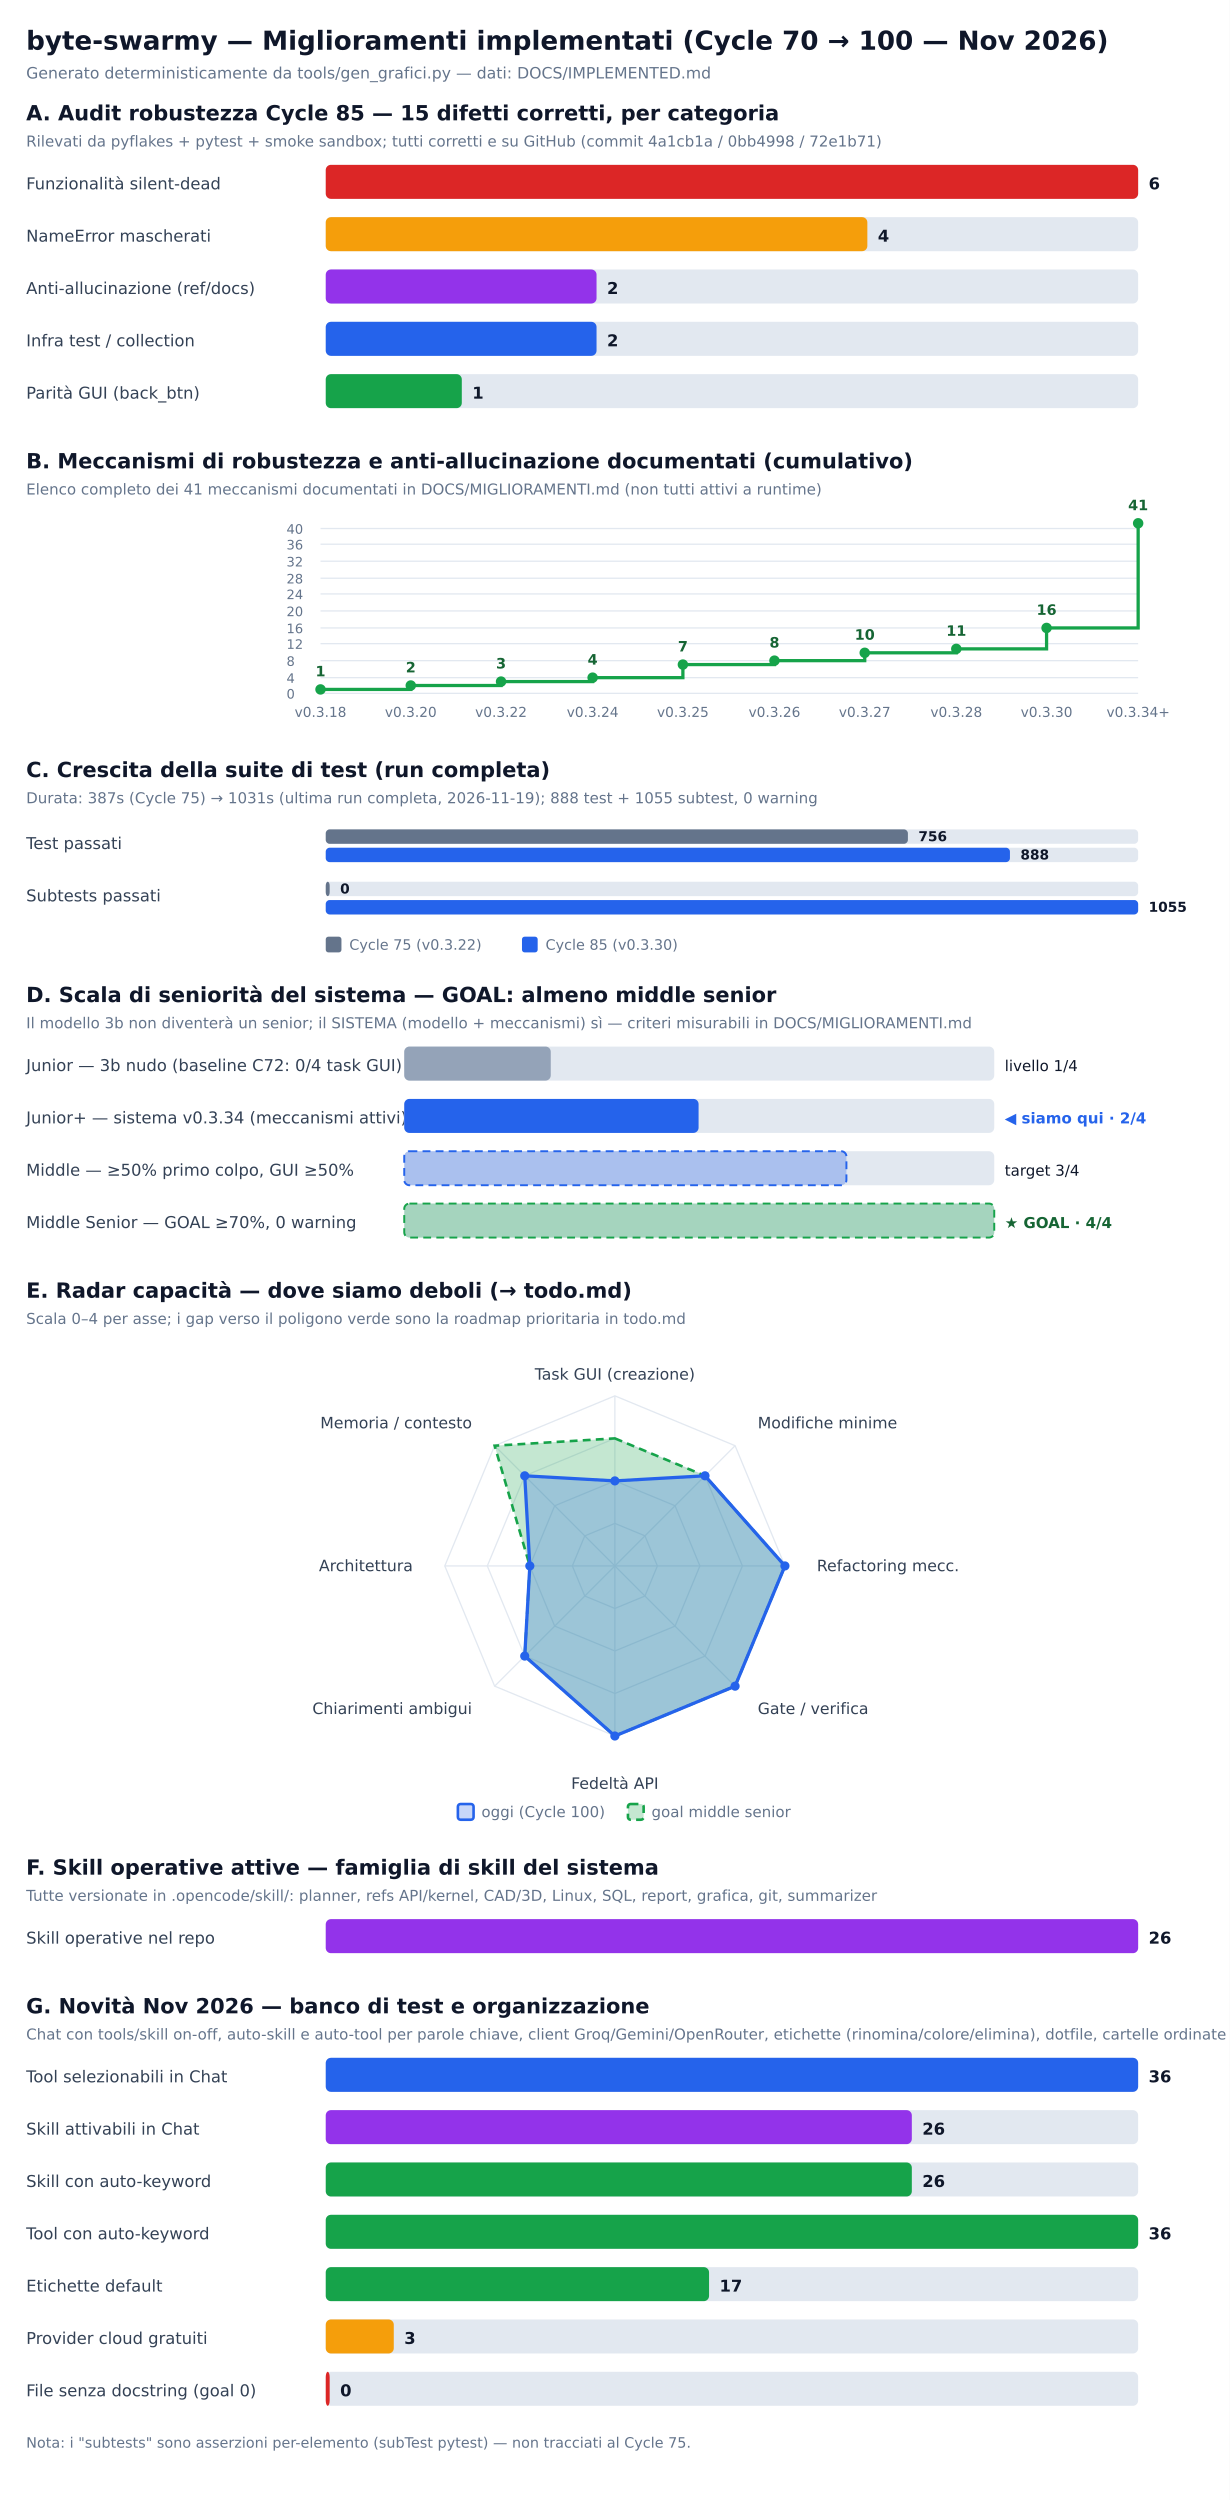
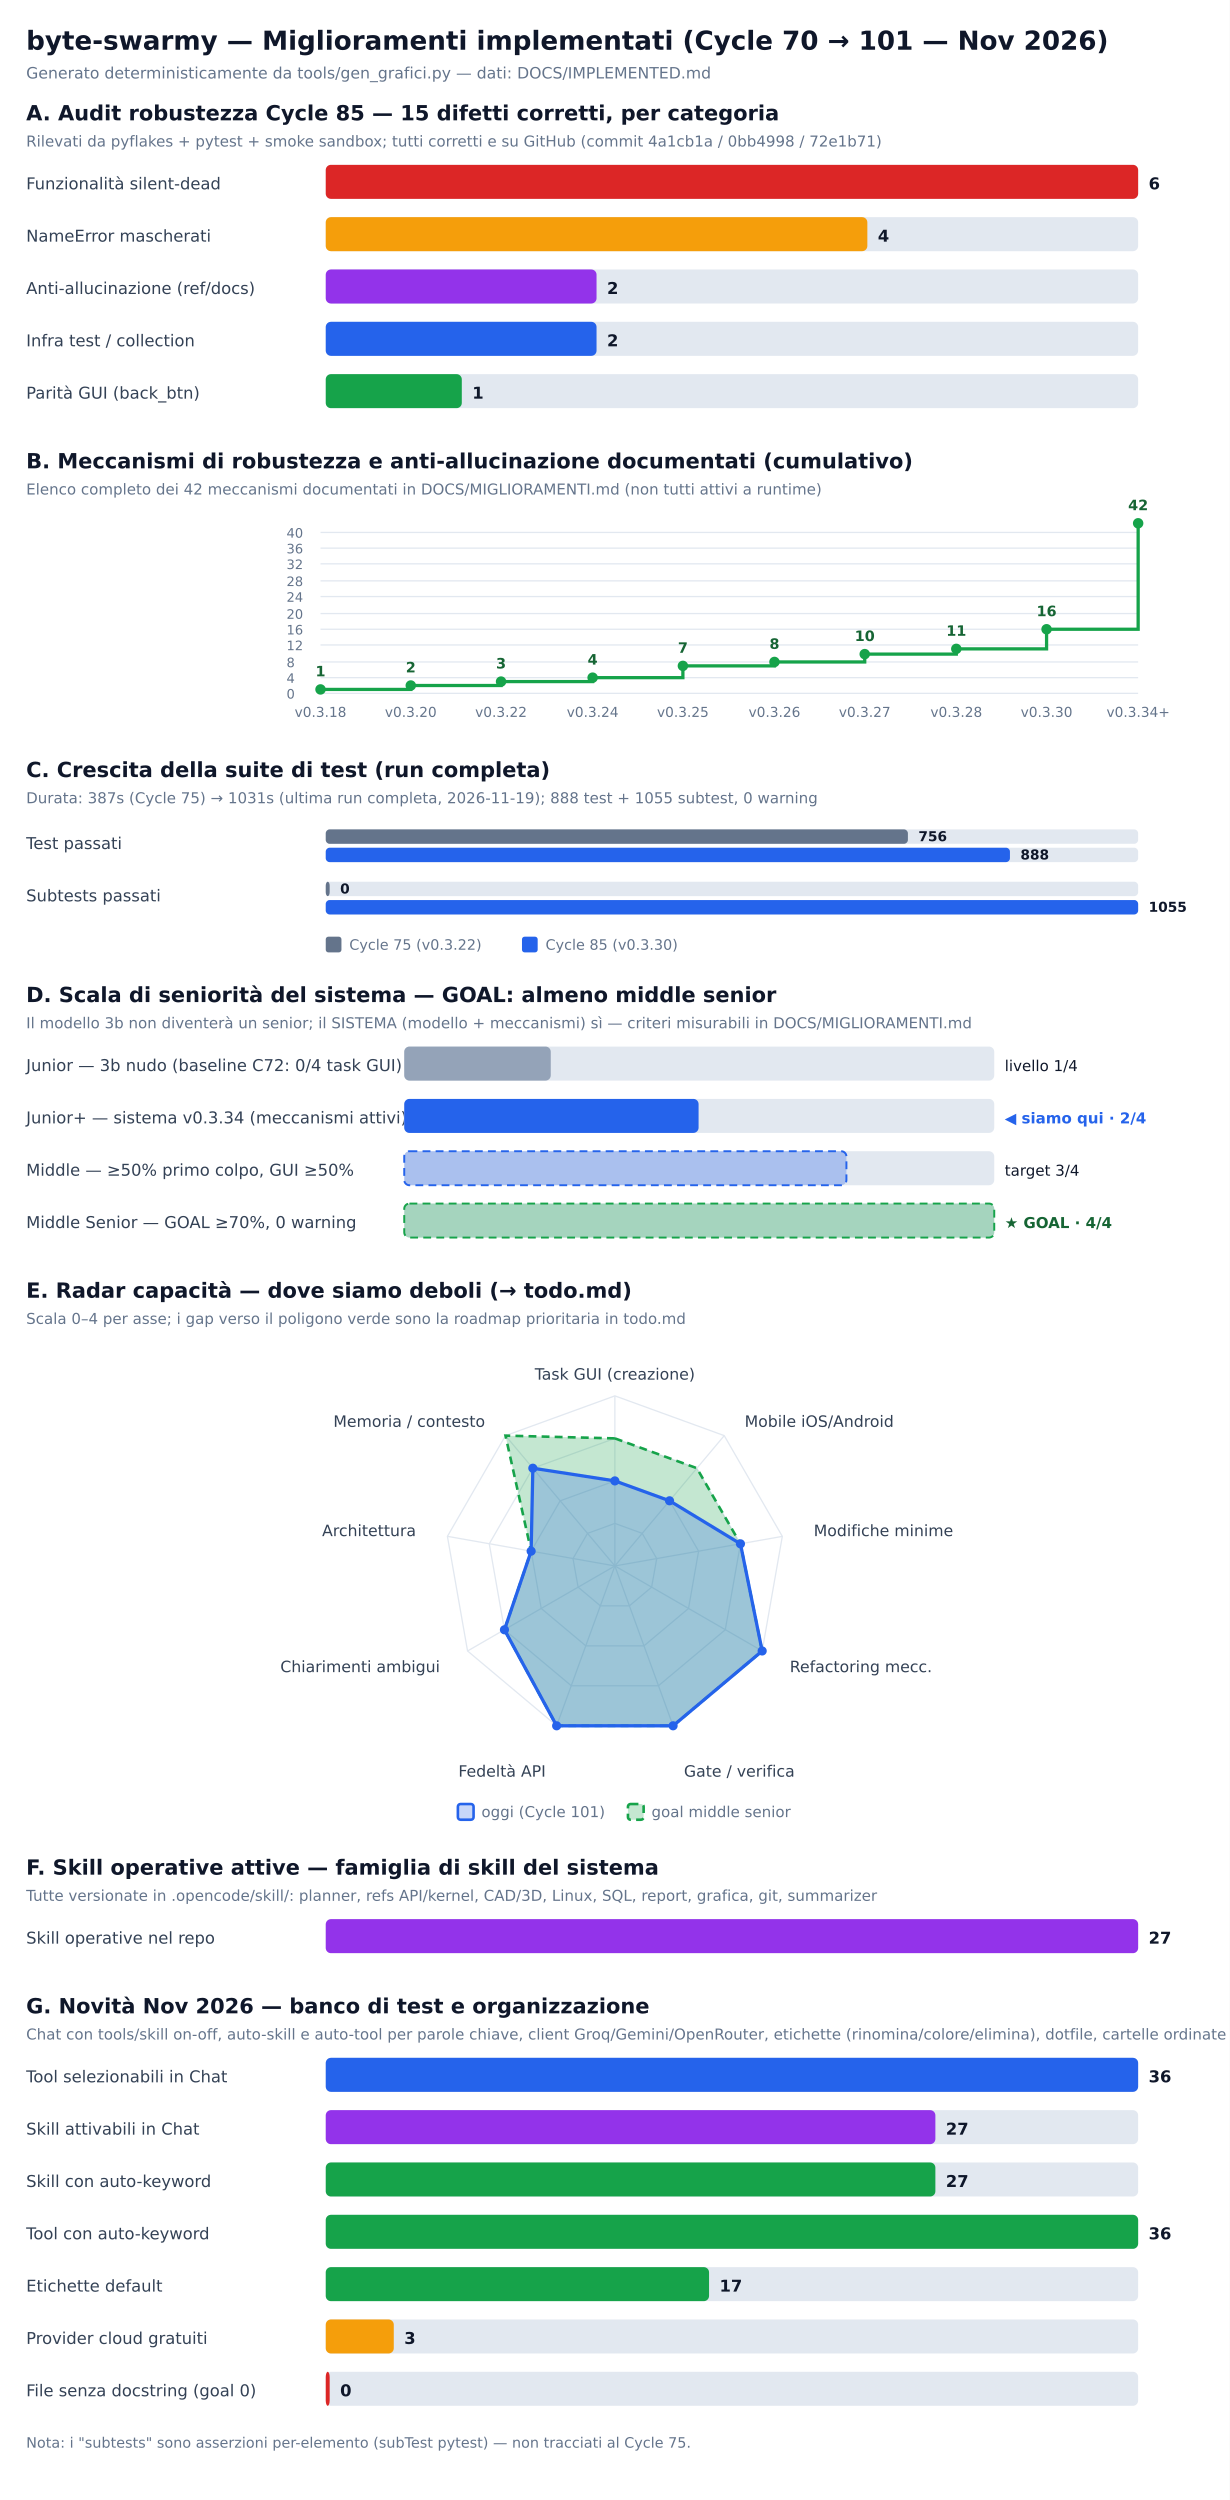
<svg xmlns="http://www.w3.org/2000/svg" width="940" height="1911" viewBox="0 0 940 1911">
  <rect width="940" height="1911" fill="#ffffff" />
-   <text x="20" y="38" font-family="DejaVu Sans, sans-serif" font-size="20" font-weight="bold" fill="#0f172a">byte-swarmy — Miglioramenti implementati (Cycle 70 → 100 — Nov 2026)</text>
+   <text x="20" y="38" font-family="DejaVu Sans, sans-serif" font-size="20" font-weight="bold" fill="#0f172a">byte-swarmy — Miglioramenti implementati (Cycle 70 → 101 — Nov 2026)</text>
  <text x="20" y="60" font-family="DejaVu Sans, sans-serif" font-size="12" fill="#64748b">Generato deterministicamente da tools/gen_grafici.py — dati: DOCS/IMPLEMENTED.md</text>
  <text x="20" y="92" font-family="DejaVu Sans, sans-serif" font-size="16" font-weight="bold" fill="#0f172a">A. Audit robustezza Cycle 85 — 15 difetti corretti, per categoria</text>
  <text x="20" y="112" font-family="DejaVu Sans, sans-serif" font-size="11.5" fill="#64748b">Rilevati da pyflakes + pytest + smoke sandbox; tutti corretti e su GitHub (commit 4a1cb1a / 0bb4998 / 72e1b71)</text>
  <text x="20" y="144.72" font-family="DejaVu Sans, sans-serif" font-size="12.5" fill="#334155">Funzionalità silent-dead</text>
  <rect x="249" y="126" width="621" height="26" rx="4" fill="#e2e8f0" />
  <rect x="249" y="126" width="621" height="26" rx="4" fill="#dc2626" />
  <text x="878" y="144.72" font-family="DejaVu Sans, sans-serif" font-size="12.5" font-weight="bold" fill="#0f172a">6</text>
  <text x="20" y="184.72" font-family="DejaVu Sans, sans-serif" font-size="12.5" fill="#334155">NameError mascherati</text>
  <rect x="249" y="166" width="621" height="26" rx="4" fill="#e2e8f0" />
  <rect x="249" y="166" width="414" height="26" rx="4" fill="#f59e0b" />
  <text x="671" y="184.72" font-family="DejaVu Sans, sans-serif" font-size="12.5" font-weight="bold" fill="#0f172a">4</text>
  <text x="20" y="224.72" font-family="DejaVu Sans, sans-serif" font-size="12.5" fill="#334155">Anti-allucinazione (ref/docs)</text>
  <rect x="249" y="206" width="621" height="26" rx="4" fill="#e2e8f0" />
  <rect x="249" y="206" width="207" height="26" rx="4" fill="#9333ea" />
  <text x="464" y="224.72" font-family="DejaVu Sans, sans-serif" font-size="12.5" font-weight="bold" fill="#0f172a">2</text>
  <text x="20" y="264.72" font-family="DejaVu Sans, sans-serif" font-size="12.5" fill="#334155">Infra test / collection</text>
  <rect x="249" y="246" width="621" height="26" rx="4" fill="#e2e8f0" />
  <rect x="249" y="246" width="207" height="26" rx="4" fill="#2563eb" />
  <text x="464" y="264.72" font-family="DejaVu Sans, sans-serif" font-size="12.5" font-weight="bold" fill="#0f172a">2</text>
  <text x="20" y="304.72" font-family="DejaVu Sans, sans-serif" font-size="12.5" fill="#334155">Parità GUI (back_btn)</text>
  <rect x="249" y="286" width="621" height="26" rx="4" fill="#e2e8f0" />
  <rect x="249" y="286" width="104" height="26" rx="4" fill="#16a34a" />
  <text x="361" y="304.72" font-family="DejaVu Sans, sans-serif" font-size="12.5" font-weight="bold" fill="#0f172a">1</text>
  <text x="20" y="358" font-family="DejaVu Sans, sans-serif" font-size="16" font-weight="bold" fill="#0f172a">B. Meccanismi di robustezza e anti-allucinazione documentati (cumulativo)</text>
-   <text x="20" y="378" font-family="DejaVu Sans, sans-serif" font-size="11.5" fill="#64748b">Elenco completo dei 41 meccanismi documentati in DOCS/MIGLIORAMENTI.md (non tutti attivi a runtime)</text>
+   <text x="20" y="378" font-family="DejaVu Sans, sans-serif" font-size="11.5" fill="#64748b">Elenco completo dei 42 meccanismi documentati in DOCS/MIGLIORAMENTI.md (non tutti attivi a runtime)</text>
  <line x1="245" y1="530" x2="870" y2="530" stroke="#e2e8f0" stroke-width="1" />
  <text x="219" y="534" font-family="DejaVu Sans, sans-serif" font-size="10" fill="#64748b">0</text>
  <line x1="245" y1="518" x2="870" y2="518" stroke="#e2e8f0" stroke-width="1" />
  <text x="219" y="522" font-family="DejaVu Sans, sans-serif" font-size="10" fill="#64748b">4</text>
-   <line x1="245" y1="505" x2="870" y2="505" stroke="#e2e8f0" stroke-width="1" />
-   <text x="219" y="509" font-family="DejaVu Sans, sans-serif" font-size="10" fill="#64748b">8</text>
-   <line x1="245" y1="492" x2="870" y2="492" stroke="#e2e8f0" stroke-width="1" />
-   <text x="219" y="496" font-family="DejaVu Sans, sans-serif" font-size="10" fill="#64748b">12</text>
-   <line x1="245" y1="480" x2="870" y2="480" stroke="#e2e8f0" stroke-width="1" />
-   <text x="219" y="484" font-family="DejaVu Sans, sans-serif" font-size="10" fill="#64748b">16</text>
-   <line x1="245" y1="467" x2="870" y2="467" stroke="#e2e8f0" stroke-width="1" />
-   <text x="219" y="471" font-family="DejaVu Sans, sans-serif" font-size="10" fill="#64748b">20</text>
-   <line x1="245" y1="454" x2="870" y2="454" stroke="#e2e8f0" stroke-width="1" />
-   <text x="219" y="458" font-family="DejaVu Sans, sans-serif" font-size="10" fill="#64748b">24</text>
-   <line x1="245" y1="442" x2="870" y2="442" stroke="#e2e8f0" stroke-width="1" />
-   <text x="219" y="446" font-family="DejaVu Sans, sans-serif" font-size="10" fill="#64748b">28</text>
-   <line x1="245" y1="429" x2="870" y2="429" stroke="#e2e8f0" stroke-width="1" />
-   <text x="219" y="433" font-family="DejaVu Sans, sans-serif" font-size="10" fill="#64748b">32</text>
-   <line x1="245" y1="416" x2="870" y2="416" stroke="#e2e8f0" stroke-width="1" />
-   <text x="219" y="420" font-family="DejaVu Sans, sans-serif" font-size="10" fill="#64748b">36</text>
-   <line x1="245" y1="404" x2="870" y2="404" stroke="#e2e8f0" stroke-width="1" />
-   <text x="219" y="408" font-family="DejaVu Sans, sans-serif" font-size="10" fill="#64748b">40</text>
-   <path d="M 245 527 L 314 527 L 314 524 L 383 524 L 383 521 L 453 521 L 453 518 L 522 518 L 522 508 L 592 508 L 592 505 L 661 505 L 661 499 L 731 499 L 731 496 L 800 496 L 800 480 L 870 480 L 870 400" fill="none" stroke="#16a34a" stroke-width="2.5" />
+   <line x1="245" y1="506" x2="870" y2="506" stroke="#e2e8f0" stroke-width="1" />
+   <text x="219" y="510" font-family="DejaVu Sans, sans-serif" font-size="10" fill="#64748b">8</text>
+   <line x1="245" y1="493" x2="870" y2="493" stroke="#e2e8f0" stroke-width="1" />
+   <text x="219" y="497" font-family="DejaVu Sans, sans-serif" font-size="10" fill="#64748b">12</text>
+   <line x1="245" y1="481" x2="870" y2="481" stroke="#e2e8f0" stroke-width="1" />
+   <text x="219" y="485" font-family="DejaVu Sans, sans-serif" font-size="10" fill="#64748b">16</text>
+   <line x1="245" y1="469" x2="870" y2="469" stroke="#e2e8f0" stroke-width="1" />
+   <text x="219" y="473" font-family="DejaVu Sans, sans-serif" font-size="10" fill="#64748b">20</text>
+   <line x1="245" y1="456" x2="870" y2="456" stroke="#e2e8f0" stroke-width="1" />
+   <text x="219" y="460" font-family="DejaVu Sans, sans-serif" font-size="10" fill="#64748b">24</text>
+   <line x1="245" y1="444" x2="870" y2="444" stroke="#e2e8f0" stroke-width="1" />
+   <text x="219" y="448" font-family="DejaVu Sans, sans-serif" font-size="10" fill="#64748b">28</text>
+   <line x1="245" y1="431" x2="870" y2="431" stroke="#e2e8f0" stroke-width="1" />
+   <text x="219" y="435" font-family="DejaVu Sans, sans-serif" font-size="10" fill="#64748b">32</text>
+   <line x1="245" y1="419" x2="870" y2="419" stroke="#e2e8f0" stroke-width="1" />
+   <text x="219" y="423" font-family="DejaVu Sans, sans-serif" font-size="10" fill="#64748b">36</text>
+   <line x1="245" y1="407" x2="870" y2="407" stroke="#e2e8f0" stroke-width="1" />
+   <text x="219" y="411" font-family="DejaVu Sans, sans-serif" font-size="10" fill="#64748b">40</text>
+   <path d="M 245 527 L 314 527 L 314 524 L 383 524 L 383 521 L 453 521 L 453 518 L 522 518 L 522 509 L 592 509 L 592 506 L 661 506 L 661 500 L 731 500 L 731 496 L 800 496 L 800 481 L 870 481 L 870 400" fill="none" stroke="#16a34a" stroke-width="2.5" />
  <circle cx="245" cy="527" r="4" fill="#16a34a" />
  <text x="245" y="517" font-family="DejaVu Sans, sans-serif" font-size="11" font-weight="bold" fill="#166534" text-anchor="middle">1</text>
  <text x="245" y="548" font-family="DejaVu Sans, sans-serif" font-size="10.5" fill="#64748b" text-anchor="middle">v0.3.18</text>
  <circle cx="314" cy="524" r="4" fill="#16a34a" />
  <text x="314" y="514" font-family="DejaVu Sans, sans-serif" font-size="11" font-weight="bold" fill="#166534" text-anchor="middle">2</text>
  <text x="314" y="548" font-family="DejaVu Sans, sans-serif" font-size="10.5" fill="#64748b" text-anchor="middle">v0.3.20</text>
  <circle cx="383" cy="521" r="4" fill="#16a34a" />
  <text x="383" y="511" font-family="DejaVu Sans, sans-serif" font-size="11" font-weight="bold" fill="#166534" text-anchor="middle">3</text>
  <text x="383" y="548" font-family="DejaVu Sans, sans-serif" font-size="10.5" fill="#64748b" text-anchor="middle">v0.3.22</text>
  <circle cx="453" cy="518" r="4" fill="#16a34a" />
  <text x="453" y="508" font-family="DejaVu Sans, sans-serif" font-size="11" font-weight="bold" fill="#166534" text-anchor="middle">4</text>
  <text x="453" y="548" font-family="DejaVu Sans, sans-serif" font-size="10.5" fill="#64748b" text-anchor="middle">v0.3.24</text>
-   <circle cx="522" cy="508" r="4" fill="#16a34a" />
-   <text x="522" y="498" font-family="DejaVu Sans, sans-serif" font-size="11" font-weight="bold" fill="#166534" text-anchor="middle">7</text>
+   <circle cx="522" cy="509" r="4" fill="#16a34a" />
+   <text x="522" y="499" font-family="DejaVu Sans, sans-serif" font-size="11" font-weight="bold" fill="#166534" text-anchor="middle">7</text>
  <text x="522" y="548" font-family="DejaVu Sans, sans-serif" font-size="10.5" fill="#64748b" text-anchor="middle">v0.3.25</text>
-   <circle cx="592" cy="505" r="4" fill="#16a34a" />
-   <text x="592" y="495" font-family="DejaVu Sans, sans-serif" font-size="11" font-weight="bold" fill="#166534" text-anchor="middle">8</text>
+   <circle cx="592" cy="506" r="4" fill="#16a34a" />
+   <text x="592" y="496" font-family="DejaVu Sans, sans-serif" font-size="11" font-weight="bold" fill="#166534" text-anchor="middle">8</text>
  <text x="592" y="548" font-family="DejaVu Sans, sans-serif" font-size="10.5" fill="#64748b" text-anchor="middle">v0.3.26</text>
-   <circle cx="661" cy="499" r="4" fill="#16a34a" />
-   <text x="661" y="489" font-family="DejaVu Sans, sans-serif" font-size="11" font-weight="bold" fill="#166534" text-anchor="middle">10</text>
+   <circle cx="661" cy="500" r="4" fill="#16a34a" />
+   <text x="661" y="490" font-family="DejaVu Sans, sans-serif" font-size="11" font-weight="bold" fill="#166534" text-anchor="middle">10</text>
  <text x="661" y="548" font-family="DejaVu Sans, sans-serif" font-size="10.5" fill="#64748b" text-anchor="middle">v0.3.27</text>
  <circle cx="731" cy="496" r="4" fill="#16a34a" />
  <text x="731" y="486" font-family="DejaVu Sans, sans-serif" font-size="11" font-weight="bold" fill="#166534" text-anchor="middle">11</text>
  <text x="731" y="548" font-family="DejaVu Sans, sans-serif" font-size="10.5" fill="#64748b" text-anchor="middle">v0.3.28</text>
-   <circle cx="800" cy="480" r="4" fill="#16a34a" />
-   <text x="800" y="470" font-family="DejaVu Sans, sans-serif" font-size="11" font-weight="bold" fill="#166534" text-anchor="middle">16</text>
+   <circle cx="800" cy="481" r="4" fill="#16a34a" />
+   <text x="800" y="471" font-family="DejaVu Sans, sans-serif" font-size="11" font-weight="bold" fill="#166534" text-anchor="middle">16</text>
  <text x="800" y="548" font-family="DejaVu Sans, sans-serif" font-size="10.5" fill="#64748b" text-anchor="middle">v0.3.30</text>
  <circle cx="870" cy="400" r="4" fill="#16a34a" />
-   <text x="870" y="390" font-family="DejaVu Sans, sans-serif" font-size="11" font-weight="bold" fill="#166534" text-anchor="middle">41</text>
+   <text x="870" y="390" font-family="DejaVu Sans, sans-serif" font-size="11" font-weight="bold" fill="#166534" text-anchor="middle">42</text>
  <text x="870" y="548" font-family="DejaVu Sans, sans-serif" font-size="10.5" fill="#64748b" text-anchor="middle">v0.3.34+</text>
  <text x="20" y="594" font-family="DejaVu Sans, sans-serif" font-size="16" font-weight="bold" fill="#0f172a">C. Crescita della suite di test (run completa)</text>
  <text x="20" y="614" font-family="DejaVu Sans, sans-serif" font-size="11.5" fill="#64748b">Durata: 387s (Cycle 75) → 1031s (ultima run completa, 2026-11-19); 888 test + 1055 subtest, 0 warning</text>
  <text x="20" y="649" font-family="DejaVu Sans, sans-serif" font-size="12.5" fill="#334155">Test passati</text>
  <rect x="249" y="634" width="621" height="11" rx="3" fill="#e2e8f0" />
  <rect x="249" y="634" width="445" height="11" rx="3" fill="#64748b" />
  <text x="702" y="643" font-family="DejaVu Sans, sans-serif" font-size="10.5" font-weight="bold" fill="#0f172a">756</text>
  <rect x="249" y="648" width="621" height="11" rx="3" fill="#e2e8f0" />
  <rect x="249" y="648" width="523" height="11" rx="3" fill="#2563eb" />
  <text x="780" y="657" font-family="DejaVu Sans, sans-serif" font-size="10.5" font-weight="bold" fill="#0f172a">888</text>
  <text x="20" y="689" font-family="DejaVu Sans, sans-serif" font-size="12.5" fill="#334155">Subtests passati</text>
  <rect x="249" y="674" width="621" height="11" rx="3" fill="#e2e8f0" />
  <rect x="249" y="674" width="3" height="11" rx="3" fill="#64748b" />
  <text x="260" y="683" font-family="DejaVu Sans, sans-serif" font-size="10.5" font-weight="bold" fill="#0f172a">0</text>
  <rect x="249" y="688" width="621" height="11" rx="3" fill="#e2e8f0" />
  <rect x="249" y="688" width="621" height="11" rx="3" fill="#2563eb" />
  <text x="878" y="697" font-family="DejaVu Sans, sans-serif" font-size="10.5" font-weight="bold" fill="#0f172a">1055</text>
  <rect x="249" y="716" width="12" height="12" rx="2" fill="#64748b" />
  <text x="267" y="726" font-family="DejaVu Sans, sans-serif" font-size="11" fill="#64748b">Cycle 75 (v0.3.22)</text>
  <rect x="399" y="716" width="12" height="12" rx="2" fill="#2563eb" />
  <text x="417" y="726" font-family="DejaVu Sans, sans-serif" font-size="11" fill="#64748b">Cycle 85 (v0.3.30)</text>
  <text x="20" y="766" font-family="DejaVu Sans, sans-serif" font-size="16" font-weight="bold" fill="#0f172a">D. Scala di seniorità del sistema — GOAL: almeno middle senior</text>
  <text x="20" y="786" font-family="DejaVu Sans, sans-serif" font-size="11.5" fill="#64748b">Il modello 3b non diventerà un senior; il SISTEMA (modello + meccanismi) sì — criteri misurabili in DOCS/MIGLIORAMENTI.md</text>
  <text x="20" y="818.72" font-family="DejaVu Sans, sans-serif" font-size="12.5" fill="#334155">Junior — 3b nudo (baseline C72: 0/4 task GUI)</text>
  <rect x="309" y="800" width="451" height="26" rx="4" fill="#e2e8f0" />
  <rect x="309" y="800" width="112" height="26" rx="4" fill="#94a3b8" fill-opacity="1.0" />
  <text x="768" y="818.72" font-family="DejaVu Sans, sans-serif" font-size="11.5" font-weight="normal" fill="#0f172a">livello 1/4</text>
  <text x="20" y="858.72" font-family="DejaVu Sans, sans-serif" font-size="12.5" fill="#334155">Junior+ — sistema v0.3.34 (meccanismi attivi)</text>
  <rect x="309" y="840" width="451" height="26" rx="4" fill="#e2e8f0" />
  <rect x="309" y="840" width="225" height="26" rx="4" fill="#2563eb" fill-opacity="1.0" />
  <text x="768" y="858.72" font-family="DejaVu Sans, sans-serif" font-size="11.5" font-weight="bold" fill="#2563eb">◀ siamo qui · 2/4</text>
  <text x="20" y="898.72" font-family="DejaVu Sans, sans-serif" font-size="12.5" fill="#334155">Middle — ≥50% primo colpo, GUI ≥50%</text>
  <rect x="309" y="880" width="451" height="26" rx="4" fill="#e2e8f0" />
  <rect x="309" y="880" width="338" height="26" rx="4" fill="#2563eb" fill-opacity="0.30" />
  <rect x="309" y="880" width="338" height="26" rx="4" fill="none" stroke="#2563eb" stroke-width="1.5" stroke-dasharray="6,4" />
  <text x="768" y="898.72" font-family="DejaVu Sans, sans-serif" font-size="11.5" font-weight="normal" fill="#0f172a">target 3/4</text>
  <text x="20" y="938.72" font-family="DejaVu Sans, sans-serif" font-size="12.5" fill="#334155">Middle Senior — GOAL ≥70%, 0 warning</text>
  <rect x="309" y="920" width="451" height="26" rx="4" fill="#e2e8f0" />
  <rect x="309" y="920" width="451" height="26" rx="4" fill="#16a34a" fill-opacity="0.30" />
  <rect x="309" y="920" width="451" height="26" rx="4" fill="none" stroke="#16a34a" stroke-width="1.5" stroke-dasharray="6,4" />
  <text x="768" y="938.72" font-family="DejaVu Sans, sans-serif" font-size="11.5" font-weight="bold" fill="#166534">★ GOAL · 4/4</text>
  <text x="20" y="992" font-family="DejaVu Sans, sans-serif" font-size="16" font-weight="bold" fill="#0f172a">E. Radar capacità — dove siamo deboli (→ todo.md)</text>
  <text x="20" y="1012" font-family="DejaVu Sans, sans-serif" font-size="11.5" fill="#64748b">Scala 0–4 per asse; i gap verso il poligono verde sono la roadmap prioritaria in todo.md</text>
-   <polygon points="470.0,1164.5 493.0,1174.0 502.5,1197.0 493.0,1220.0 470.0,1229.5 447.0,1220.0 437.5,1197.0 447.0,1174.0" fill="none" stroke="#e2e8f0" stroke-width="1" />
-   <polygon points="470.0,1132.0 516.0,1151.0 535.0,1197.0 516.0,1243.0 470.0,1262.0 424.0,1243.0 405.0,1197.0 424.0,1151.0" fill="none" stroke="#e2e8f0" stroke-width="1" />
-   <polygon points="470.0,1099.5 538.9,1128.1 567.5,1197.0 538.9,1265.9 470.0,1294.5 401.1,1265.9 372.5,1197.0 401.1,1128.1" fill="none" stroke="#e2e8f0" stroke-width="1" />
-   <polygon points="470.0,1067.0 561.9,1105.1 600.0,1197.0 561.9,1288.9 470.0,1327.0 378.1,1288.9 340.0,1197.0 378.1,1105.1" fill="none" stroke="#e2e8f0" stroke-width="1" />
+   <polygon points="470.0,1164.5 490.9,1172.1 502.0,1191.4 498.1,1213.2 481.1,1227.5 458.9,1227.5 441.9,1213.2 438.0,1191.4 449.1,1172.1" fill="none" stroke="#e2e8f0" stroke-width="1" />
+   <polygon points="470.0,1132.0 511.8,1147.2 534.0,1185.7 526.3,1229.5 492.2,1258.1 447.8,1258.1 413.7,1229.5 406.0,1185.7 428.2,1147.2" fill="none" stroke="#e2e8f0" stroke-width="1" />
+   <polygon points="470.0,1099.5 532.7,1122.3 566.0,1180.1 554.4,1245.8 503.3,1288.6 436.7,1288.6 385.6,1245.8 374.0,1180.1 407.3,1122.3" fill="none" stroke="#e2e8f0" stroke-width="1" />
+   <polygon points="470.0,1067.0 553.6,1097.4 598.0,1174.4 582.6,1262.0 514.5,1319.2 425.5,1319.2 357.4,1262.0 342.0,1174.4 386.4,1097.4" fill="none" stroke="#e2e8f0" stroke-width="1" />
  <line x1="470" y1="1197" x2="470.0" y2="1067.0" stroke="#e2e8f0" stroke-width="1" />
  <text x="470.0" y="1054.6" font-family="DejaVu Sans, sans-serif" font-size="12" fill="#334155" text-anchor="middle">Task GUI (creazione)</text>
-   <line x1="470" y1="1197" x2="561.9" y2="1105.1" stroke="#e2e8f0" stroke-width="1" />
-   <text x="579.2" y="1091.8" font-family="DejaVu Sans, sans-serif" font-size="12" fill="#334155" text-anchor="start">Modifiche minime</text>
-   <line x1="470" y1="1197" x2="600.0" y2="1197.0" stroke="#e2e8f0" stroke-width="1" />
-   <text x="624.4" y="1201.0" font-family="DejaVu Sans, sans-serif" font-size="12" fill="#334155" text-anchor="start">Refactoring mecc.</text>
-   <line x1="470" y1="1197" x2="561.9" y2="1288.9" stroke="#e2e8f0" stroke-width="1" />
-   <text x="579.2" y="1310.2" font-family="DejaVu Sans, sans-serif" font-size="12" fill="#334155" text-anchor="start">Gate / verifica</text>
-   <line x1="470" y1="1197" x2="470.0" y2="1327.0" stroke="#e2e8f0" stroke-width="1" />
-   <text x="470.0" y="1367.4" font-family="DejaVu Sans, sans-serif" font-size="12" fill="#334155" text-anchor="middle">Fedeltà API</text>
-   <line x1="470" y1="1197" x2="378.1" y2="1288.9" stroke="#e2e8f0" stroke-width="1" />
-   <text x="360.8" y="1310.2" font-family="DejaVu Sans, sans-serif" font-size="12" fill="#334155" text-anchor="end">Chiarimenti ambigui</text>
-   <line x1="470" y1="1197" x2="340.0" y2="1197.0" stroke="#e2e8f0" stroke-width="1" />
-   <text x="315.6" y="1201.0" font-family="DejaVu Sans, sans-serif" font-size="12" fill="#334155" text-anchor="end">Architettura</text>
-   <line x1="470" y1="1197" x2="378.1" y2="1105.1" stroke="#e2e8f0" stroke-width="1" />
-   <text x="360.8" y="1091.8" font-family="DejaVu Sans, sans-serif" font-size="12" fill="#334155" text-anchor="end">Memoria / contesto</text>
-   <polygon points="470.0,1099.5 538.9,1128.1 600.0,1197.0 561.9,1288.9 470.0,1327.0 401.1,1265.9 405.0,1197.0 378.1,1105.1" fill="#16a34a" fill-opacity="0.25" stroke="#16a34a" stroke-width="2" stroke-dasharray="6,4" stroke-opacity="1" />
-   <polygon points="470.0,1132.0 538.9,1128.1 600.0,1197.0 561.9,1288.9 470.0,1327.0 401.1,1265.9 405.0,1197.0 401.1,1128.1" fill="#2563eb" fill-opacity="0.25" stroke="#2563eb" stroke-width="2.5" stroke-opacity="1" />
+   <line x1="470" y1="1197" x2="553.6" y2="1097.4" stroke="#e2e8f0" stroke-width="1" />
+   <text x="569.2" y="1090.7" font-family="DejaVu Sans, sans-serif" font-size="12" fill="#334155" text-anchor="start">Mobile iOS/Android</text>
+   <line x1="470" y1="1197" x2="598.0" y2="1174.4" stroke="#e2e8f0" stroke-width="1" />
+   <text x="622.0" y="1174.2" font-family="DejaVu Sans, sans-serif" font-size="12" fill="#334155" text-anchor="start">Modifiche minime</text>
+   <line x1="470" y1="1197" x2="582.6" y2="1262.0" stroke="#e2e8f0" stroke-width="1" />
+   <text x="603.7" y="1278.2" font-family="DejaVu Sans, sans-serif" font-size="12" fill="#334155" text-anchor="start">Refactoring mecc.</text>
+   <line x1="470" y1="1197" x2="514.5" y2="1319.2" stroke="#e2e8f0" stroke-width="1" />
+   <text x="522.8" y="1358.1" font-family="DejaVu Sans, sans-serif" font-size="12" fill="#334155" text-anchor="start">Gate / verifica</text>
+   <line x1="470" y1="1197" x2="425.5" y2="1319.2" stroke="#e2e8f0" stroke-width="1" />
+   <text x="417.2" y="1358.1" font-family="DejaVu Sans, sans-serif" font-size="12" fill="#334155" text-anchor="end">Fedeltà API</text>
+   <line x1="470" y1="1197" x2="357.4" y2="1262.0" stroke="#e2e8f0" stroke-width="1" />
+   <text x="336.3" y="1278.2" font-family="DejaVu Sans, sans-serif" font-size="12" fill="#334155" text-anchor="end">Chiarimenti ambigui</text>
+   <line x1="470" y1="1197" x2="342.0" y2="1174.4" stroke="#e2e8f0" stroke-width="1" />
+   <text x="318.0" y="1174.2" font-family="DejaVu Sans, sans-serif" font-size="12" fill="#334155" text-anchor="end">Architettura</text>
+   <line x1="470" y1="1197" x2="386.4" y2="1097.4" stroke="#e2e8f0" stroke-width="1" />
+   <text x="370.8" y="1090.7" font-family="DejaVu Sans, sans-serif" font-size="12" fill="#334155" text-anchor="end">Memoria / contesto</text>
+   <polygon points="470.0,1099.5 532.7,1122.3 566.0,1180.1 582.6,1262.0 514.5,1319.2 425.5,1319.2 385.6,1245.8 406.0,1185.7 386.4,1097.4" fill="#16a34a" fill-opacity="0.25" stroke="#16a34a" stroke-width="2" stroke-dasharray="6,4" stroke-opacity="1" />
+   <polygon points="470.0,1132.0 511.8,1147.2 566.0,1180.1 582.6,1262.0 514.5,1319.2 425.5,1319.2 385.6,1245.8 406.0,1185.7 407.3,1122.3" fill="#2563eb" fill-opacity="0.25" stroke="#2563eb" stroke-width="2.5" stroke-opacity="1" />
  <circle cx="470.0" cy="1132.0" r="3.5" fill="#2563eb" />
-   <circle cx="538.9" cy="1128.1" r="3.5" fill="#2563eb" />
-   <circle cx="600.0" cy="1197.0" r="3.5" fill="#2563eb" />
-   <circle cx="561.9" cy="1288.9" r="3.5" fill="#2563eb" />
-   <circle cx="470.0" cy="1327.0" r="3.5" fill="#2563eb" />
-   <circle cx="401.1" cy="1265.9" r="3.5" fill="#2563eb" />
-   <circle cx="405.0" cy="1197.0" r="3.5" fill="#2563eb" />
-   <circle cx="401.1" cy="1128.1" r="3.5" fill="#2563eb" />
+   <circle cx="511.8" cy="1147.2" r="3.5" fill="#2563eb" />
+   <circle cx="566.0" cy="1180.1" r="3.5" fill="#2563eb" />
+   <circle cx="582.6" cy="1262.0" r="3.5" fill="#2563eb" />
+   <circle cx="514.5" cy="1319.2" r="3.5" fill="#2563eb" />
+   <circle cx="425.5" cy="1319.2" r="3.5" fill="#2563eb" />
+   <circle cx="385.6" cy="1245.8" r="3.5" fill="#2563eb" />
+   <circle cx="406.0" cy="1185.7" r="3.5" fill="#2563eb" />
+   <circle cx="407.3" cy="1122.3" r="3.5" fill="#2563eb" />
  <rect x="350" y="1379" width="12" height="12" rx="2" fill="#2563eb" fill-opacity="0.25" stroke="#2563eb" stroke-width="2" />
-   <text x="368" y="1389" font-family="DejaVu Sans, sans-serif" font-size="11.5" fill="#64748b">oggi (Cycle 100)</text>
+   <text x="368" y="1389" font-family="DejaVu Sans, sans-serif" font-size="11.5" fill="#64748b">oggi (Cycle 101)</text>
  <rect x="480" y="1379" width="12" height="12" rx="2" fill="#16a34a" fill-opacity="0.25" stroke="#16a34a" stroke-width="2" stroke-dasharray="6,4" />
  <text x="498" y="1389" font-family="DejaVu Sans, sans-serif" font-size="11.5" fill="#64748b">goal middle senior</text>
  <text x="20" y="1433" font-family="DejaVu Sans, sans-serif" font-size="16" font-weight="bold" fill="#0f172a">F. Skill operative attive — famiglia di skill del sistema</text>
  <text x="20" y="1453" font-family="DejaVu Sans, sans-serif" font-size="11.5" fill="#64748b">Tutte versionate in .opencode/skill/: planner, refs API/kernel, CAD/3D, Linux, SQL, report, grafica, git, summarizer</text>
  <text x="20" y="1485.72" font-family="DejaVu Sans, sans-serif" font-size="12.5" fill="#334155">Skill operative nel repo</text>
  <rect x="249" y="1467" width="621" height="26" rx="4" fill="#e2e8f0" />
  <rect x="249" y="1467" width="621" height="26" rx="4" fill="#9333ea" />
-   <text x="878" y="1485.72" font-family="DejaVu Sans, sans-serif" font-size="12.5" font-weight="bold" fill="#0f172a">26</text>
+   <text x="878" y="1485.72" font-family="DejaVu Sans, sans-serif" font-size="12.5" font-weight="bold" fill="#0f172a">27</text>
  <text x="20" y="1539" font-family="DejaVu Sans, sans-serif" font-size="16" font-weight="bold" fill="#0f172a">G. Novità Nov 2026 — banco di test e organizzazione</text>
  <text x="20" y="1559" font-family="DejaVu Sans, sans-serif" font-size="11.5" fill="#64748b">Chat con tools/skill on-off, auto-skill e auto-tool per parole chiave, client Groq/Gemini/OpenRouter, etichette (rinomina/colore/elimina), dotfile, cartelle ordinate (TOOLS/), 0 docstring mancanti</text>
  <text x="20" y="1591.72" font-family="DejaVu Sans, sans-serif" font-size="12.5" fill="#334155">Tool selezionabili in Chat</text>
  <rect x="249" y="1573" width="621" height="26" rx="4" fill="#e2e8f0" />
  <rect x="249" y="1573" width="621" height="26" rx="4" fill="#2563eb" />
  <text x="878" y="1591.72" font-family="DejaVu Sans, sans-serif" font-size="12.5" font-weight="bold" fill="#0f172a">36</text>
  <text x="20" y="1631.72" font-family="DejaVu Sans, sans-serif" font-size="12.5" fill="#334155">Skill attivabili in Chat</text>
  <rect x="249" y="1613" width="621" height="26" rx="4" fill="#e2e8f0" />
-   <rect x="249" y="1613" width="448" height="26" rx="4" fill="#9333ea" />
-   <text x="705" y="1631.72" font-family="DejaVu Sans, sans-serif" font-size="12.5" font-weight="bold" fill="#0f172a">26</text>
+   <rect x="249" y="1613" width="466" height="26" rx="4" fill="#9333ea" />
+   <text x="723" y="1631.72" font-family="DejaVu Sans, sans-serif" font-size="12.5" font-weight="bold" fill="#0f172a">27</text>
  <text x="20" y="1671.72" font-family="DejaVu Sans, sans-serif" font-size="12.5" fill="#334155">Skill con auto-keyword</text>
  <rect x="249" y="1653" width="621" height="26" rx="4" fill="#e2e8f0" />
-   <rect x="249" y="1653" width="448" height="26" rx="4" fill="#16a34a" />
-   <text x="705" y="1671.72" font-family="DejaVu Sans, sans-serif" font-size="12.5" font-weight="bold" fill="#0f172a">26</text>
+   <rect x="249" y="1653" width="466" height="26" rx="4" fill="#16a34a" />
+   <text x="723" y="1671.72" font-family="DejaVu Sans, sans-serif" font-size="12.5" font-weight="bold" fill="#0f172a">27</text>
  <text x="20" y="1711.72" font-family="DejaVu Sans, sans-serif" font-size="12.5" fill="#334155">Tool con auto-keyword</text>
  <rect x="249" y="1693" width="621" height="26" rx="4" fill="#e2e8f0" />
  <rect x="249" y="1693" width="621" height="26" rx="4" fill="#16a34a" />
  <text x="878" y="1711.72" font-family="DejaVu Sans, sans-serif" font-size="12.5" font-weight="bold" fill="#0f172a">36</text>
  <text x="20" y="1751.72" font-family="DejaVu Sans, sans-serif" font-size="12.5" fill="#334155">Etichette default</text>
  <rect x="249" y="1733" width="621" height="26" rx="4" fill="#e2e8f0" />
  <rect x="249" y="1733" width="293" height="26" rx="4" fill="#16a34a" />
  <text x="550" y="1751.72" font-family="DejaVu Sans, sans-serif" font-size="12.5" font-weight="bold" fill="#0f172a">17</text>
  <text x="20" y="1791.72" font-family="DejaVu Sans, sans-serif" font-size="12.5" fill="#334155">Provider cloud gratuiti</text>
  <rect x="249" y="1773" width="621" height="26" rx="4" fill="#e2e8f0" />
  <rect x="249" y="1773" width="52" height="26" rx="4" fill="#f59e0b" />
  <text x="309" y="1791.72" font-family="DejaVu Sans, sans-serif" font-size="12.5" font-weight="bold" fill="#0f172a">3</text>
  <text x="20" y="1831.72" font-family="DejaVu Sans, sans-serif" font-size="12.5" fill="#334155">File senza docstring (goal 0)</text>
  <rect x="249" y="1813" width="621" height="26" rx="4" fill="#e2e8f0" />
  <rect x="249" y="1813" width="3" height="26" rx="4" fill="#dc2626" />
  <text x="260" y="1831.72" font-family="DejaVu Sans, sans-serif" font-size="12.5" font-weight="bold" fill="#0f172a">0</text>
  <text x="20" y="1871" font-family="DejaVu Sans, sans-serif" font-size="11" fill="#64748b">Nota: i "subtests" sono asserzioni per-elemento (subTest pytest) — non tracciati al Cycle 75.</text>
</svg>
